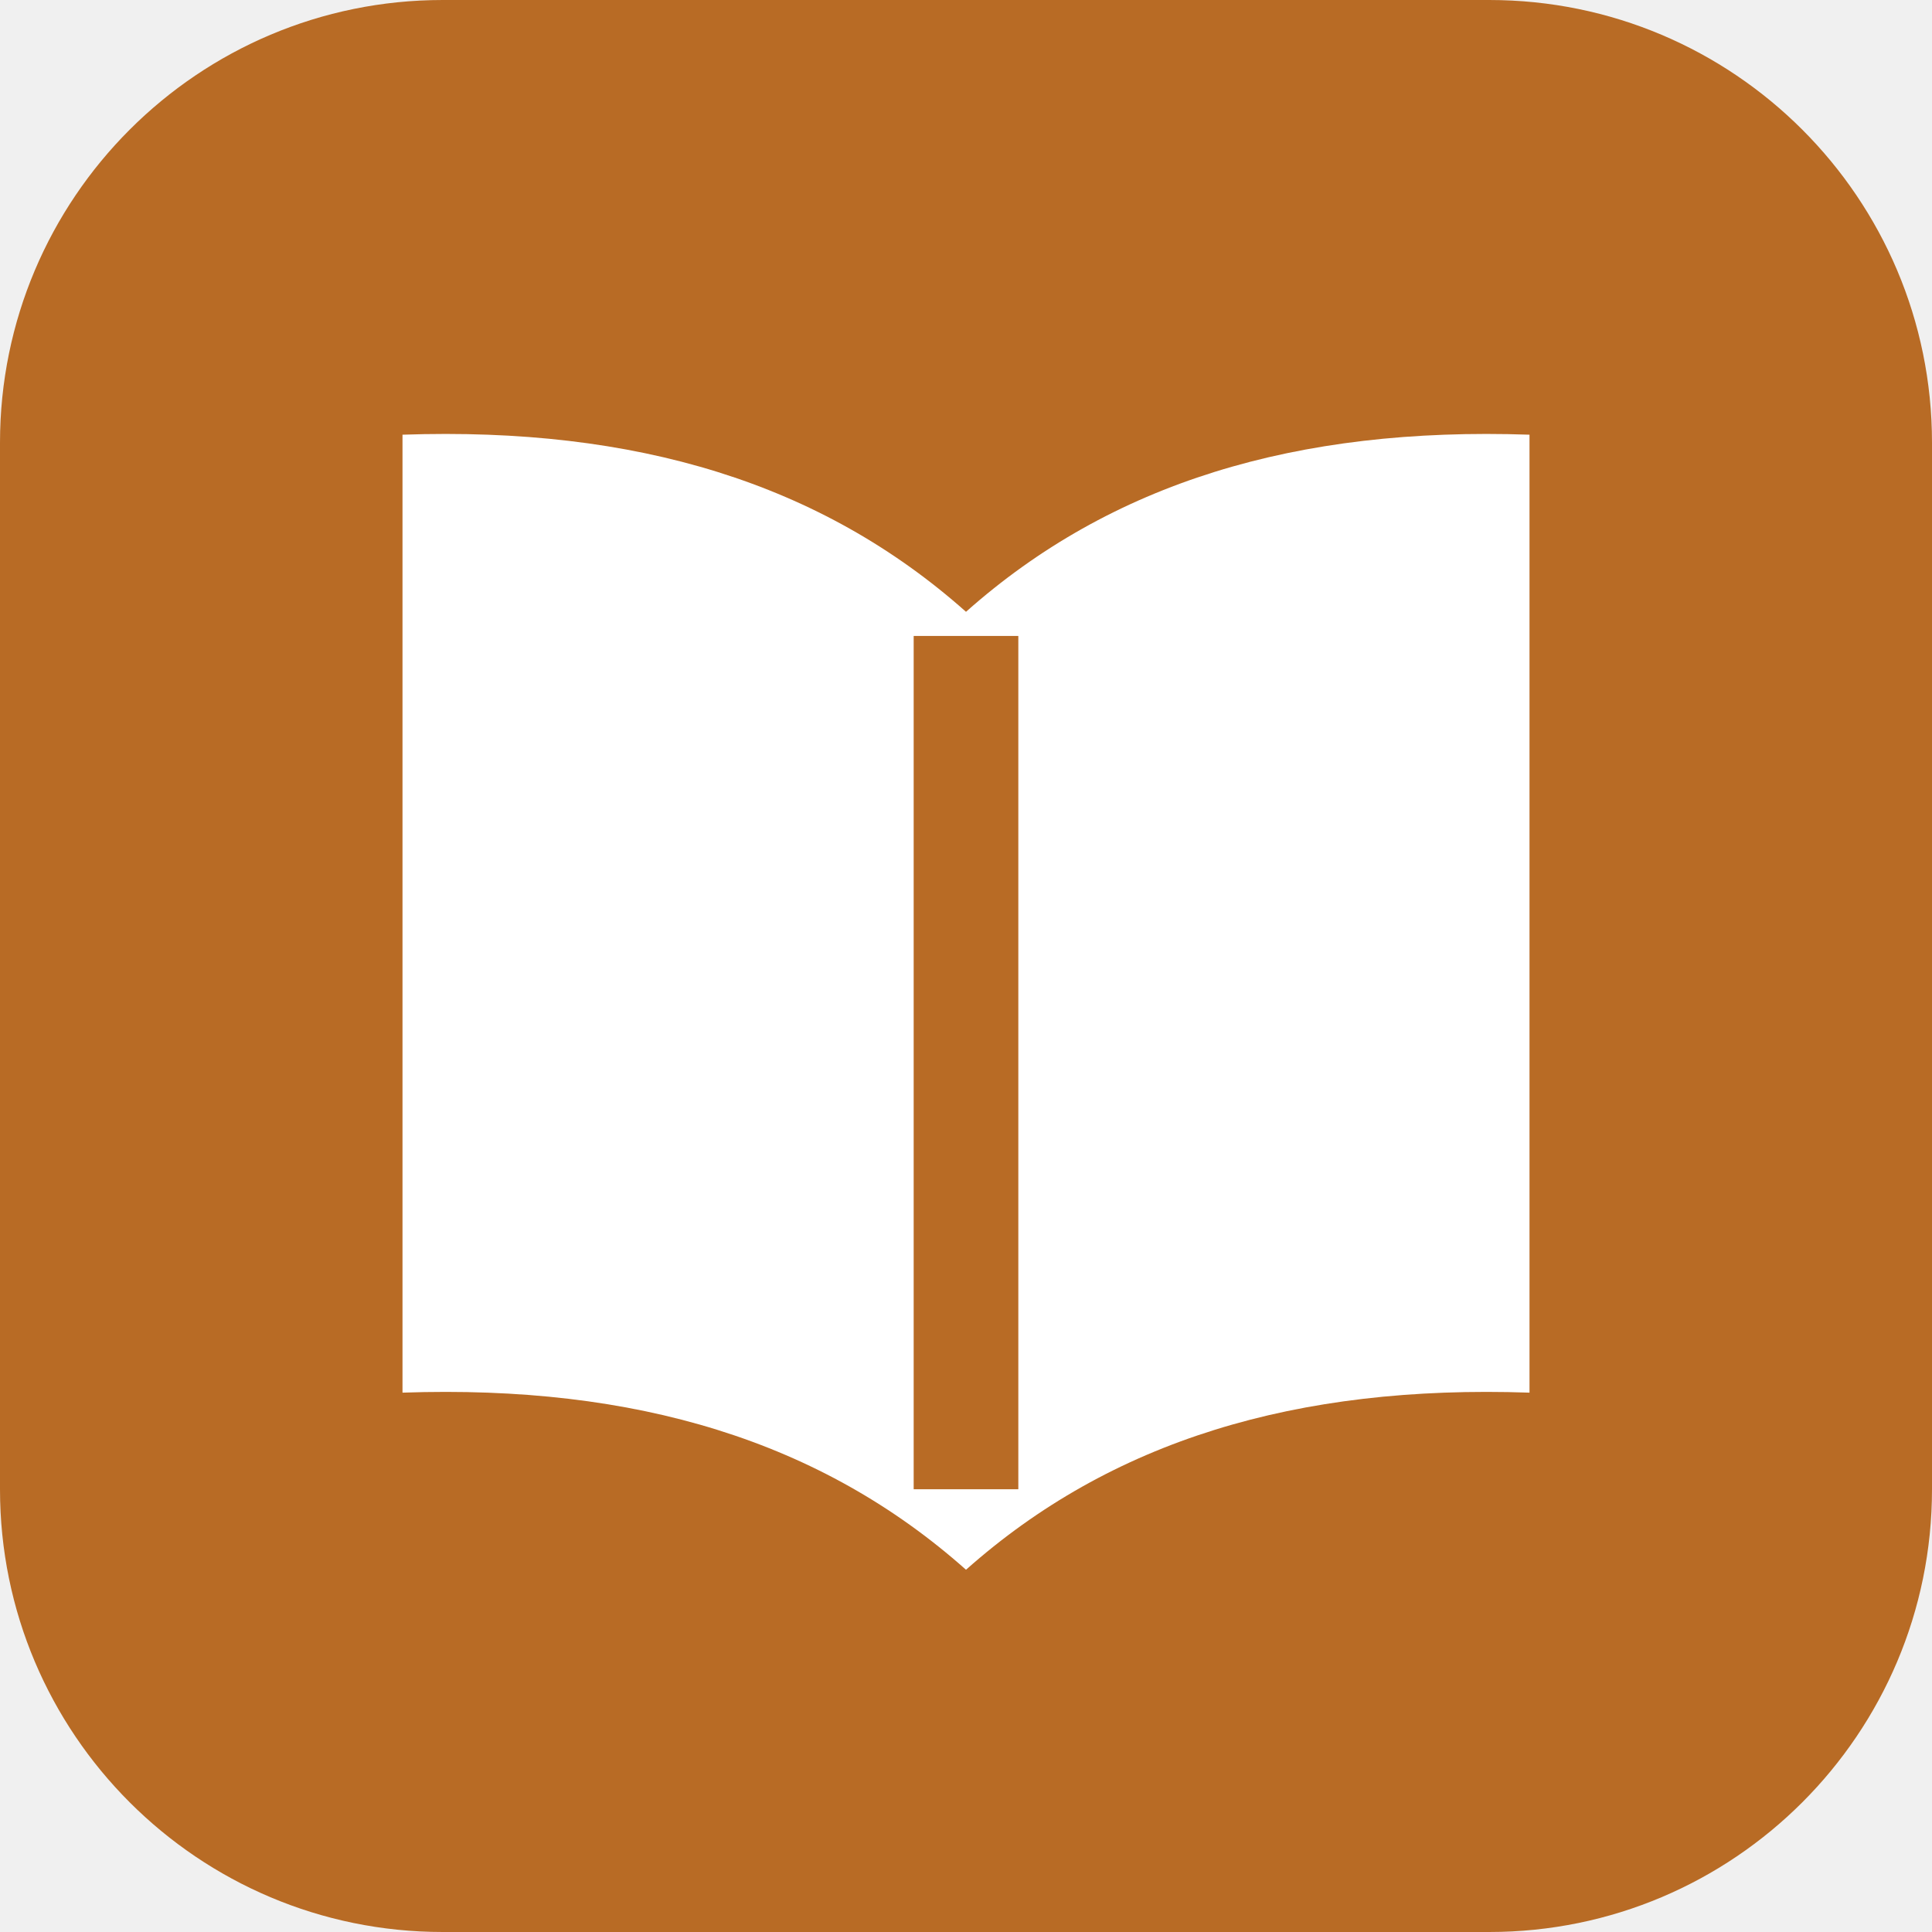
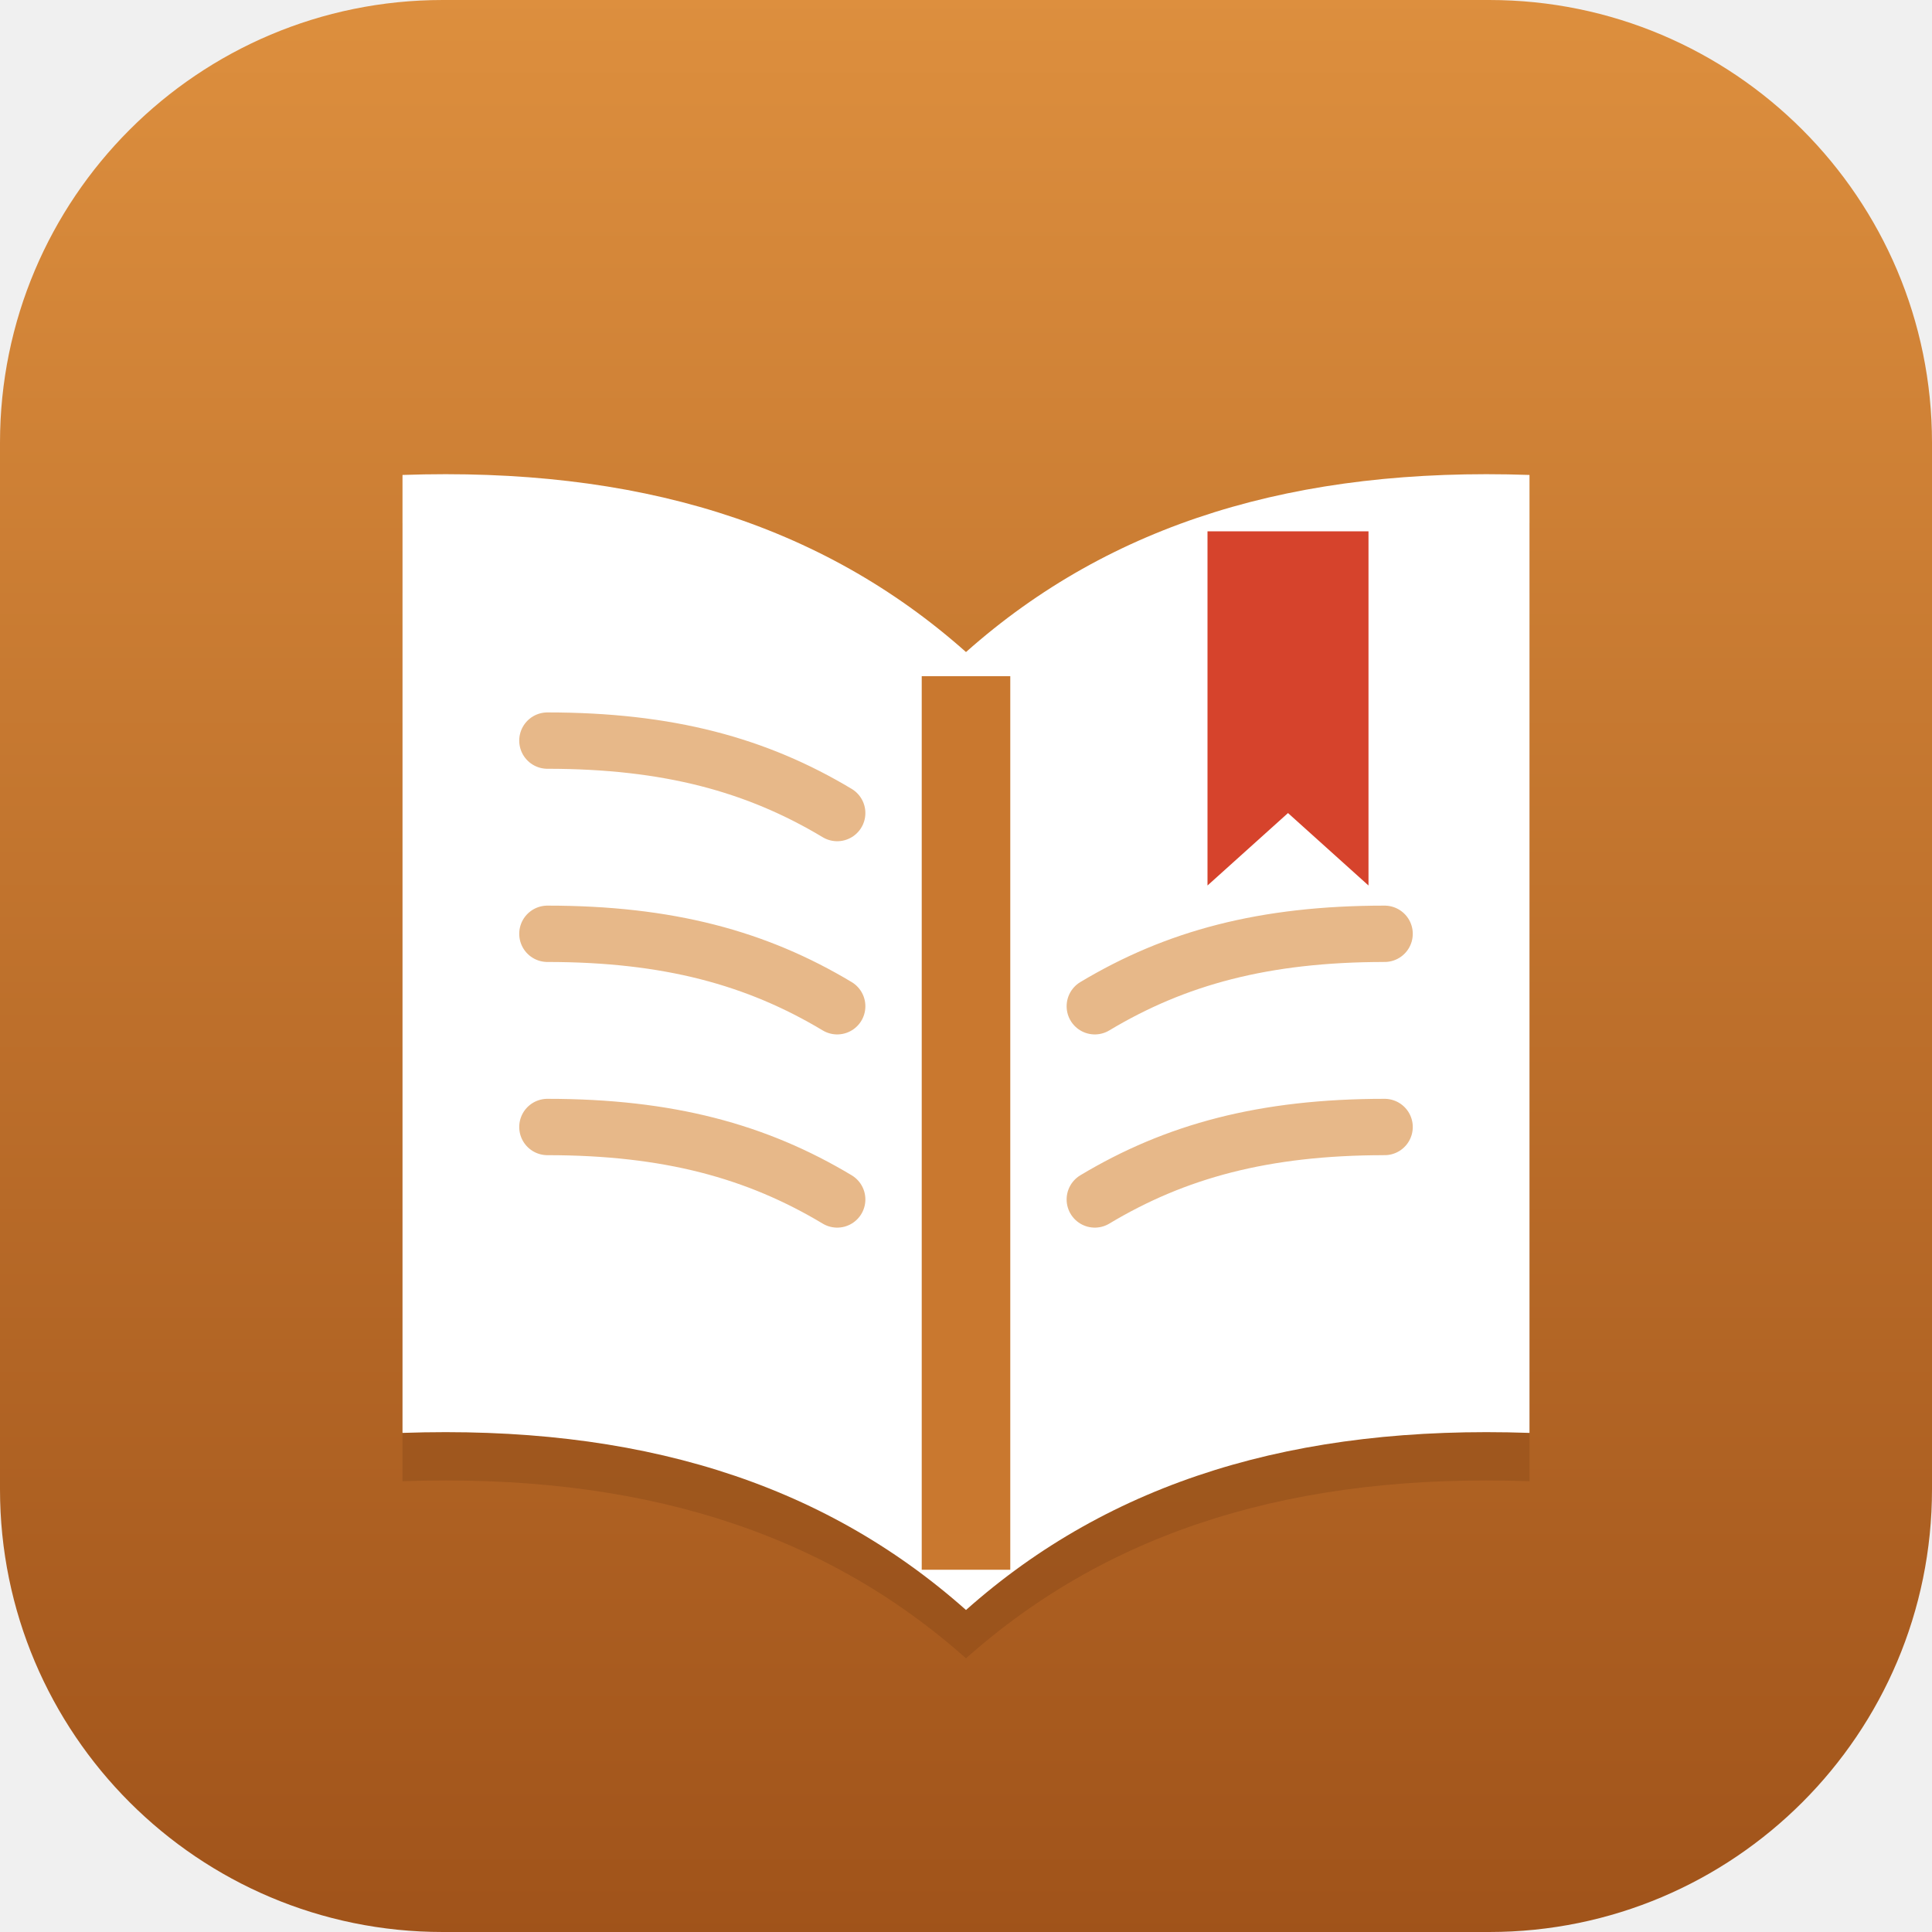
<svg xmlns="http://www.w3.org/2000/svg" width="144" height="144" viewBox="0 0 24 24">
-   <rect width="24" height="24" rx="5.5" fill="#b86b25" />
-   <path d="M12 7.6C10.2 6 7.9 5.3 5 5.4v11.9c2.9-.1 5.2.6 7 2.2 1.8-1.6 4.1-2.3 7-2.2V5.4c-2.9-.1-5.2.6-7 2.2z" fill="#ffffff" />
-   <path d="M12 7.9v10.6" stroke="#b86b25" stroke-width="1.3" />
+   <defs>
+     <linearGradient id="fundo" x1="0" y1="0" x2="0" y2="1">
+       <stop offset="0" stop-color="#dd8f3e" />
+       <stop offset="1" stop-color="#a0531a" />
+     </linearGradient>
+   </defs>
+   <rect width="24" height="24" rx="5.5" fill="url(#fundo)" />
+   <path d="M12 8.1C10.2 6.5 7.9 5.8 5 5.9v11.9c2.9-.1 5.2.6 7 2.2 1.8-1.6 4.1-2.3 7-2.2V5.9c-2.9-.1-5.2.6-7 2.2z" fill="#6e3610" opacity="0.25" transform="translate(0 0.6)" />
+   <path d="M12 8.1C10.2 6.5 7.9 5.8 5 5.9v11.9c2.9-.1 5.2.6 7 2.2 1.8-1.6 4.1-2.3 7-2.2V5.9c-2.9-.1-5.2.6-7 2.2z" fill="#ffffff" />
+   <path d="M12 8.4v11.1" stroke="#c9782f" stroke-width="1.1" />
+   <path d="M6.8 9.2c1.5 0 2.6.3 3.6.9M6.8 11.6c1.5 0 2.6.3 3.6.9M6.8 14c1.5 0 2.6.3 3.6.9" stroke="#e7b889" stroke-width="0.7" fill="none" stroke-linecap="round" />
+   <path d="M13.6 12.5c1-.6 2.1-.9 3.6-.9M13.6 14.9c1-.6 2.1-.9 3.6-.9" stroke="#e7b889" stroke-width="0.7" fill="none" stroke-linecap="round" />
+   <path d="M15 6.6h2v4.4l-1-0.9-1 0.9z" fill="#d6432c" />
</svg>
